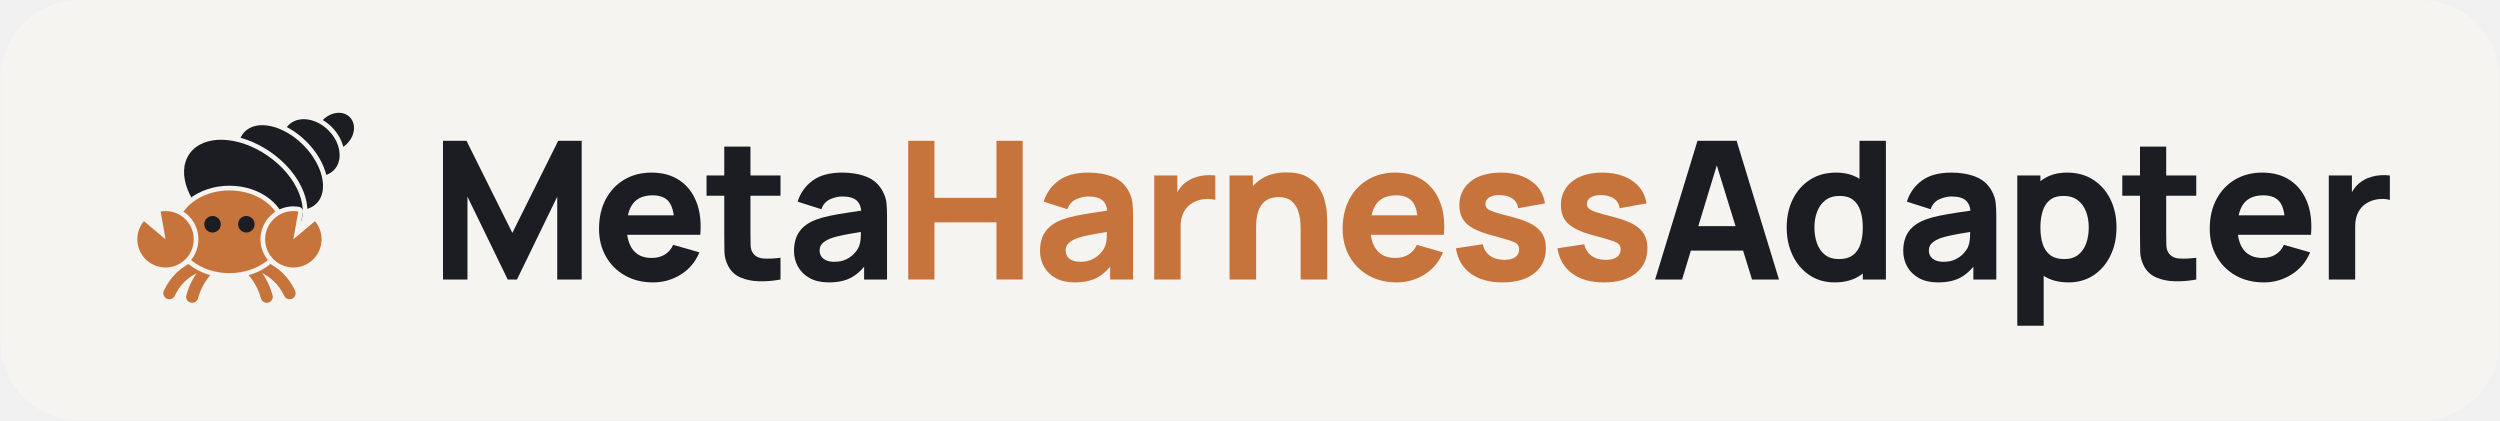
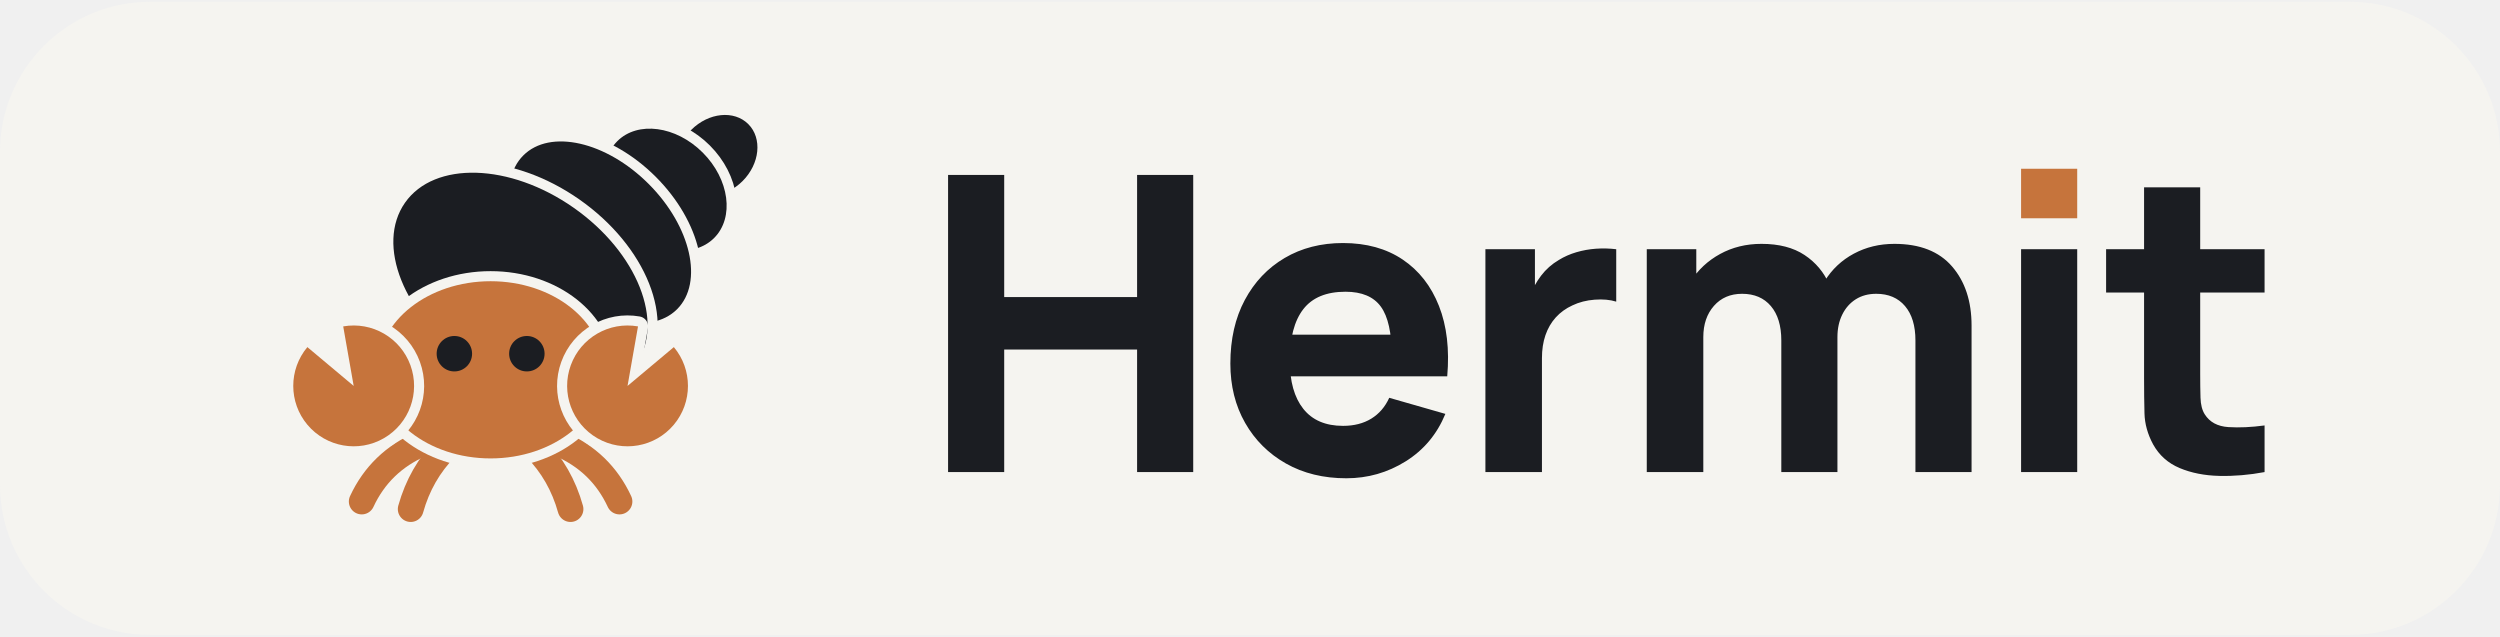
- <svg xmlns="http://www.w3.org/2000/svg" viewBox="-16 -8 570.8 96" width="571" height="96" role="img" aria-label="MetaHarnessAdapter">
-   <rect x="-16" y="-8" width="570.8" height="96" rx="18" fill="#F5F4F0" />
+ <svg xmlns="http://www.w3.org/2000/svg" viewBox="-16 5.7 266.54 67.5" width="267" height="68" role="img" aria-label="Hermit">
+   <rect x="-16" y="5.7" width="266.54" height="67.5" rx="16" fill="#F5F4F0" />
  <g transform="translate(8 8) scale(1)">
    <g transform="translate(6.4 6.4) scale(0.85875) translate(-4.49 -10.44)">
      <defs>
        <mask id="ht0" maskUnits="userSpaceOnUse" x="-20" y="-20" width="110" height="110">
          <rect x="-20" y="-20" width="110" height="110" fill="#fff" />
          <g transform="rotate(45 33 36)" fill="#000" stroke="#000" stroke-width="2.5" stroke-linejoin="round">
            <ellipse cx="37.5" cy="14" rx="8.5" ry="6.5" />
            <ellipse cx="35.5" cy="23.5" rx="13.5" ry="8.5" />
            <ellipse cx="33" cy="35" rx="17.5" ry="11.5" transform="rotate(-10 33 35)" />
          </g>
          <g fill="#000" stroke="#000" stroke-width="2.5" stroke-linejoin="round">
            <ellipse cx="30" cy="46" rx="14" ry="11" />
            <path d="M13 48L11.70 40.61A7.5 7.5 0 1 1 7.25 43.18Z" />
            <path d="M47 48L52.75 43.18A7.5 7.5 0 1 1 48.30 40.61Z" />
          </g>
        </mask>
        <mask id="ht1" maskUnits="userSpaceOnUse" x="-20" y="-20" width="110" height="110">
          <rect x="-20" y="-20" width="110" height="110" fill="#fff" />
          <g transform="rotate(45 33 36)" fill="#000" stroke="#000" stroke-width="2.5" stroke-linejoin="round">
            <ellipse cx="35.5" cy="23.5" rx="13.5" ry="8.5" />
            <ellipse cx="33" cy="35" rx="17.5" ry="11.5" transform="rotate(-10 33 35)" />
          </g>
          <g fill="#000" stroke="#000" stroke-width="2.5" stroke-linejoin="round">
            <ellipse cx="30" cy="46" rx="14" ry="11" />
            <path d="M13 48L11.70 40.61A7.5 7.5 0 1 1 7.25 43.18Z" />
            <path d="M47 48L52.75 43.18A7.5 7.5 0 1 1 48.30 40.61Z" />
          </g>
        </mask>
        <mask id="ht2" maskUnits="userSpaceOnUse" x="-20" y="-20" width="110" height="110">
          <rect x="-20" y="-20" width="110" height="110" fill="#fff" />
          <g transform="rotate(45 33 36)" fill="#000" stroke="#000" stroke-width="2.5" stroke-linejoin="round">
            <ellipse cx="33" cy="35" rx="17.5" ry="11.5" transform="rotate(-10 33 35)" />
          </g>
          <g fill="#000" stroke="#000" stroke-width="2.5" stroke-linejoin="round">
            <ellipse cx="30" cy="46" rx="14" ry="11" />
            <path d="M13 48L11.70 40.61A7.5 7.5 0 1 1 7.25 43.18Z" />
            <path d="M47 48L52.75 43.18A7.5 7.5 0 1 1 48.30 40.61Z" />
          </g>
        </mask>
        <mask id="ht3" maskUnits="userSpaceOnUse" x="-20" y="-20" width="110" height="110">
          <rect x="-20" y="-20" width="110" height="110" fill="#fff" />
          <g fill="#000" stroke="#000" stroke-width="2.5" stroke-linejoin="round">
            <ellipse cx="30" cy="46" rx="14" ry="11" />
            <path d="M13 48L11.70 40.61A7.5 7.5 0 1 1 7.25 43.18Z" />
            <path d="M47 48L52.75 43.18A7.5 7.5 0 1 1 48.30 40.61Z" />
          </g>
        </mask>
        <mask id="hl" maskUnits="userSpaceOnUse" x="-20" y="-20" width="110" height="110">
          <rect x="-20" y="-20" width="110" height="110" fill="#fff" />
          <g fill="#000" stroke="#000" stroke-width="2.5" stroke-linejoin="round">
            <ellipse cx="30" cy="46" rx="14" ry="11" />
            <path d="M13 48L11.70 40.61A7.5 7.5 0 1 1 7.25 43.18Z" />
            <path d="M47 48L52.75 43.18A7.5 7.5 0 1 1 48.30 40.61Z" />
          </g>
        </mask>
        <mask id="hb" maskUnits="userSpaceOnUse" x="-20" y="-20" width="110" height="110">
          <rect x="-20" y="-20" width="110" height="110" fill="#fff" />
          <g fill="#000" stroke="#000" stroke-width="2.5" stroke-linejoin="round">
            <path d="M13 48L11.70 40.61A7.5 7.5 0 1 1 7.25 43.18Z" />
            <path d="M47 48L52.75 43.18A7.5 7.5 0 1 1 48.30 40.61Z" />
          </g>
        </mask>
      </defs>
      <g mask="url(#ht0)">
        <g transform="rotate(45 33 36)" fill="#1B1D22">
          <ellipse cx="39" cy="6.5" rx="4.5" ry="5.5" />
        </g>
      </g>
      <g mask="url(#ht1)">
        <g transform="rotate(45 33 36)" fill="#1B1D22">
          <ellipse cx="37.5" cy="14" rx="8.5" ry="6.5" />
        </g>
      </g>
      <g mask="url(#ht2)">
        <g transform="rotate(45 33 36)" fill="#1B1D22">
          <ellipse cx="35.5" cy="23.5" rx="13.5" ry="8.5" />
        </g>
      </g>
      <g mask="url(#ht3)">
        <g transform="rotate(45 33 36)" fill="#1B1D22">
          <ellipse cx="33" cy="35" rx="17.5" ry="11.5" transform="rotate(-10 33 35)" />
        </g>
      </g>
      <g mask="url(#hl)" fill="none" stroke="#C6743C" stroke-width="3.2" stroke-linecap="round">
        <path d="M21.40 55.20q-5.10 2.20 -7.40 7.15" />
        <path d="M24.42 55.70q-3.10 3.15 -4.34 7.59" />
        <path d="M38.60 55.20q5.10 2.20 7.40 7.15" />
        <path d="M35.58 55.70q3.10 3.15 4.34 7.59" />
      </g>
      <g mask="url(#hb)" fill="#C6743C">
        <ellipse cx="30" cy="46" rx="14" ry="11" />
      </g>
      <g fill="#C6743C">
        <path d="M13 48L11.70 40.61A7.5 7.5 0 1 1 7.25 43.18Z" />
        <path d="M47 48L52.75 43.18A7.5 7.5 0 1 1 48.30 40.61Z" />
      </g>
      <g fill="#1B1D22">
        <circle cx="25.5" cy="44" r="2.2" />
        <circle cx="34.5" cy="44" r="2.2" />
      </g>
    </g>
  </g>
-   <g transform="translate(-8 0)">
-     <path d="M93.08 55.84V24.16H98.448L108.92 45.192L119.392 24.16H124.76V55.84H119.172V36.92L109.976 55.84H107.864L98.668 36.92V55.84Z" fill="#1B1D22" />
-   </g>
-   <g transform="translate(-8 0)">
-     <path d="M141.084 56.5Q137.432 56.5 134.649 54.927Q131.866 53.354 130.293 50.593Q128.72 47.832 128.72 44.268Q128.72 40.374 130.26 37.492Q131.8 34.61 134.506 33.015Q137.212 31.42 140.732 31.42Q144.472 31.42 147.09 33.18Q149.708 34.94 150.962 38.13Q152.216 41.32 151.842 45.632H145.924V43.432Q145.924 39.802 144.769 38.207Q143.614 36.612 140.996 36.612Q137.938 36.612 136.497 38.471Q135.056 40.33 135.056 43.96Q135.056 47.282 136.497 49.097Q137.938 50.912 140.732 50.912Q142.492 50.912 143.746 50.142Q145.0 49.372 145.66 47.92L151.644 49.636Q150.302 52.892 147.409 54.696Q144.516 56.5 141.084 56.5ZM133.208 45.632V41.188H148.96V45.632Z" fill="#1B1D22" />
-   </g>
-   <g transform="translate(-8 0)">
-     <path d="M170.168 55.84Q167.704 56.302 165.339 56.247Q162.974 56.192 161.115 55.411Q159.256 54.63 158.288 52.892Q157.408 51.264 157.364 49.581Q157.32 47.898 157.32 45.764V25.48H163.304V45.412Q163.304 46.798 163.337 47.909Q163.37 49.02 163.788 49.68Q164.58 50.934 166.318 51.044Q168.056 51.154 170.168 50.868ZM153.272 36.7V32.08H170.168V36.7Z" fill="#1B1D22" />
-   </g>
-   <g transform="translate(-8 0)">
-     <path d="M181.168 56.5Q178.616 56.5 176.845 55.521Q175.074 54.542 174.161 52.903Q173.248 51.264 173.248 49.284Q173.248 47.634 173.754 46.27Q174.26 44.906 175.393 43.861Q176.526 42.816 178.44 42.112Q179.76 41.628 181.586 41.254Q183.412 40.88 185.722 40.539Q188.032 40.198 190.804 39.78L188.648 40.968Q188.648 38.856 187.636 37.866Q186.624 36.876 184.248 36.876Q182.928 36.876 181.498 37.514Q180.068 38.152 179.496 39.78L174.084 38.064Q174.986 35.116 177.472 33.268Q179.958 31.42 184.248 31.42Q187.394 31.42 189.836 32.388Q192.278 33.356 193.532 35.732Q194.236 37.052 194.368 38.372Q194.5 39.692 194.5 41.32V55.84H189.264V50.956L190.012 51.968Q188.274 54.366 186.261 55.433Q184.248 56.5 181.168 56.5ZM182.444 51.792Q184.094 51.792 185.227 51.209Q186.36 50.626 187.031 49.878Q187.702 49.13 187.944 48.624Q188.406 47.656 188.483 46.369Q188.56 45.082 188.56 44.224L190.32 44.664Q187.658 45.104 186.008 45.401Q184.358 45.698 183.346 45.94Q182.334 46.182 181.564 46.468Q180.684 46.82 180.145 47.227Q179.606 47.634 179.353 48.118Q179.1 48.602 179.1 49.196Q179.1 50.01 179.507 50.593Q179.914 51.176 180.662 51.484Q181.41 51.792 182.444 51.792Z" fill="#1B1D22" />
-   </g>
-   <g transform="translate(-8 0)">
-     <path d="M199.34 55.84V24.16H205.324V37.184H219.492V24.16H225.476V55.84H219.492V42.772H205.324V55.84Z" fill="#C6743C" />
-   </g>
-   <g transform="translate(-8 0)">
-     <path d="M237.356 56.5Q234.804 56.5 233.033 55.521Q231.262 54.542 230.349 52.903Q229.436 51.264 229.436 49.284Q229.436 47.634 229.942 46.27Q230.448 44.906 231.581 43.861Q232.714 42.816 234.628 42.112Q235.948 41.628 237.774 41.254Q239.6 40.88 241.91 40.539Q244.22 40.198 246.992 39.78L244.836 40.968Q244.836 38.856 243.824 37.866Q242.812 36.876 240.436 36.876Q239.116 36.876 237.686 37.514Q236.256 38.152 235.684 39.78L230.272 38.064Q231.174 35.116 233.66 33.268Q236.146 31.42 240.436 31.42Q243.582 31.42 246.024 32.388Q248.466 33.356 249.72 35.732Q250.424 37.052 250.556 38.372Q250.688 39.692 250.688 41.32V55.84H245.452V50.956L246.2 51.968Q244.462 54.366 242.449 55.433Q240.436 56.5 237.356 56.5ZM238.632 51.792Q240.282 51.792 241.415 51.209Q242.548 50.626 243.219 49.878Q243.89 49.13 244.132 48.624Q244.594 47.656 244.671 46.369Q244.748 45.082 244.748 44.224L246.508 44.664Q243.846 45.104 242.196 45.401Q240.546 45.698 239.534 45.94Q238.522 46.182 237.752 46.468Q236.872 46.82 236.333 47.227Q235.794 47.634 235.541 48.118Q235.288 48.602 235.288 49.196Q235.288 50.01 235.695 50.593Q236.102 51.176 236.85 51.484Q237.598 51.792 238.632 51.792Z" fill="#C6743C" />
-   </g>
-   <g transform="translate(-8 0)">
-     <path d="M255.528 55.84V32.08H260.808V37.888L260.236 37.14Q260.698 35.908 261.468 34.896Q262.238 33.884 263.36 33.224Q264.218 32.696 265.23 32.399Q266.242 32.102 267.32 32.025Q268.398 31.948 269.476 32.08V37.668Q268.486 37.36 267.177 37.459Q265.868 37.558 264.812 38.064Q263.756 38.548 263.03 39.351Q262.304 40.154 261.93 41.243Q261.556 42.332 261.556 43.696V55.84Z" fill="#C6743C" />
-   </g>
-   <g transform="translate(-8 0)">
-     <path d="M288.968 55.84V44.62Q288.968 43.806 288.88 42.541Q288.792 41.276 288.33 40.0Q287.868 38.724 286.823 37.866Q285.778 37.008 283.864 37.008Q283.094 37.008 282.214 37.25Q281.334 37.492 280.564 38.185Q279.794 38.878 279.299 40.22Q278.804 41.562 278.804 43.784L275.372 42.156Q275.372 39.34 276.516 36.876Q277.66 34.412 279.959 32.894Q282.258 31.376 285.756 31.376Q288.55 31.376 290.31 32.322Q292.07 33.268 293.049 34.72Q294.028 36.172 294.446 37.745Q294.864 39.318 294.952 40.616Q295.04 41.914 295.04 42.508V55.84ZM272.732 55.84V32.08H278.056V39.956H278.804V55.84Z" fill="#C6743C" />
-   </g>
-   <g transform="translate(-8 0)">
-     <path d="M310.924 56.5Q307.272 56.5 304.489 54.927Q301.706 53.354 300.133 50.593Q298.56 47.832 298.56 44.268Q298.56 40.374 300.1 37.492Q301.64 34.61 304.346 33.015Q307.052 31.42 310.572 31.42Q314.312 31.42 316.93 33.18Q319.548 34.94 320.802 38.13Q322.056 41.32 321.682 45.632H315.764V43.432Q315.764 39.802 314.609 38.207Q313.454 36.612 310.836 36.612Q307.778 36.612 306.337 38.471Q304.896 40.33 304.896 43.96Q304.896 47.282 306.337 49.097Q307.778 50.912 310.572 50.912Q312.332 50.912 313.586 50.142Q314.84 49.372 315.5 47.92L321.484 49.636Q320.142 52.892 317.249 54.696Q314.356 56.5 310.924 56.5ZM303.048 45.632V41.188H318.8V45.632Z" fill="#C6743C" />
-   </g>
-   <g transform="translate(-8 0)">
-     <path d="M335.036 56.5Q330.548 56.5 327.787 54.465Q325.026 52.43 324.432 48.712L330.548 47.788Q330.922 49.46 332.209 50.406Q333.496 51.352 335.476 51.352Q337.104 51.352 337.984 50.725Q338.864 50.098 338.864 48.976Q338.864 48.272 338.512 47.843Q338.16 47.414 336.939 46.996Q335.718 46.578 333.144 45.896Q330.24 45.148 328.502 44.224Q326.764 43.3 325.994 42.013Q325.224 40.726 325.224 38.9Q325.224 36.612 326.39 34.929Q327.556 33.246 329.679 32.333Q331.802 31.42 334.684 31.42Q337.478 31.42 339.634 32.278Q341.79 33.136 343.121 34.72Q344.452 36.304 344.76 38.46L338.644 39.56Q338.49 38.24 337.5 37.47Q336.51 36.7 334.816 36.568Q333.166 36.458 332.165 37.008Q331.164 37.558 331.164 38.592Q331.164 39.208 331.593 39.626Q332.022 40.044 333.375 40.484Q334.728 40.924 337.5 41.628Q340.206 42.332 341.845 43.267Q343.484 44.202 344.232 45.511Q344.98 46.82 344.98 48.668Q344.98 52.32 342.34 54.41Q339.7 56.5 335.036 56.5Z" fill="#C6743C" />
-   </g>
-   <g transform="translate(-8 0)">
-     <path d="M358.224 56.5Q353.736 56.5 350.975 54.465Q348.214 52.43 347.62 48.712L353.736 47.788Q354.11 49.46 355.397 50.406Q356.684 51.352 358.664 51.352Q360.292 51.352 361.172 50.725Q362.052 50.098 362.052 48.976Q362.052 48.272 361.7 47.843Q361.348 47.414 360.127 46.996Q358.906 46.578 356.332 45.896Q353.428 45.148 351.69 44.224Q349.952 43.3 349.182 42.013Q348.412 40.726 348.412 38.9Q348.412 36.612 349.578 34.929Q350.744 33.246 352.867 32.333Q354.99 31.42 357.872 31.42Q360.666 31.42 362.822 32.278Q364.978 33.136 366.309 34.72Q367.64 36.304 367.948 38.46L361.832 39.56Q361.678 38.24 360.688 37.47Q359.698 36.7 358.004 36.568Q356.354 36.458 355.353 37.008Q354.352 37.558 354.352 38.592Q354.352 39.208 354.781 39.626Q355.21 40.044 356.563 40.484Q357.916 40.924 360.688 41.628Q363.394 42.332 365.033 43.267Q366.672 44.202 367.42 45.511Q368.168 46.82 368.168 48.668Q368.168 52.32 365.528 54.41Q362.888 56.5 358.224 56.5Z" fill="#C6743C" />
-   </g>
-   <g transform="translate(-8 0)">
-     <path d="M369.928 55.84 379.608 24.16H388.54L398.22 55.84H392.06L383.436 27.9H384.58L376.088 55.84ZM375.736 49.24V43.652H392.456V49.24Z" fill="#1B1D22" />
-   </g>
-   <g transform="translate(-8 0)">
-     <path d="M410.936 56.5Q407.658 56.5 405.194 54.85Q402.73 53.2 401.355 50.362Q399.98 47.524 399.98 43.96Q399.98 40.33 401.377 37.503Q402.774 34.676 405.304 33.048Q407.834 31.42 411.244 31.42Q414.632 31.42 416.942 33.07Q419.252 34.72 420.44 37.558Q421.628 40.396 421.628 43.96Q421.628 47.524 420.429 50.362Q419.23 53.2 416.854 54.85Q414.478 56.5 410.936 56.5ZM411.904 51.176Q413.906 51.176 415.105 50.274Q416.304 49.372 416.832 47.744Q417.36 46.116 417.36 43.96Q417.36 41.804 416.832 40.176Q416.304 38.548 415.149 37.646Q413.994 36.744 412.124 36.744Q410.122 36.744 408.835 37.723Q407.548 38.702 406.932 40.341Q406.316 41.98 406.316 43.96Q406.316 45.962 406.91 47.601Q407.504 49.24 408.736 50.208Q409.968 51.176 411.904 51.176ZM417.36 55.84V39.56H416.612V24.16H422.64V55.84Z" fill="#1B1D22" />
-   </g>
-   <g transform="translate(-8 0)">
-     <path d="M434.52 56.5Q431.968 56.5 430.197 55.521Q428.426 54.542 427.513 52.903Q426.6 51.264 426.6 49.284Q426.6 47.634 427.106 46.27Q427.612 44.906 428.745 43.861Q429.878 42.816 431.792 42.112Q433.112 41.628 434.938 41.254Q436.764 40.88 439.074 40.539Q441.384 40.198 444.156 39.78L442 40.968Q442 38.856 440.988 37.866Q439.976 36.876 437.6 36.876Q436.28 36.876 434.85 37.514Q433.42 38.152 432.848 39.78L427.436 38.064Q428.338 35.116 430.824 33.268Q433.31 31.42 437.6 31.42Q440.746 31.42 443.188 32.388Q445.63 33.356 446.884 35.732Q447.588 37.052 447.72 38.372Q447.852 39.692 447.852 41.32V55.84H442.616V50.956L443.364 51.968Q441.626 54.366 439.613 55.433Q437.6 56.5 434.52 56.5ZM435.796 51.792Q437.446 51.792 438.579 51.209Q439.712 50.626 440.383 49.878Q441.054 49.13 441.296 48.624Q441.758 47.656 441.835 46.369Q441.912 45.082 441.912 44.224L443.672 44.664Q441.01 45.104 439.36 45.401Q437.71 45.698 436.698 45.94Q435.686 46.182 434.916 46.468Q434.036 46.82 433.497 47.227Q432.958 47.634 432.705 48.118Q432.452 48.602 432.452 49.196Q432.452 50.01 432.859 50.593Q433.266 51.176 434.014 51.484Q434.762 51.792 435.796 51.792Z" fill="#1B1D22" />
-   </g>
-   <g transform="translate(-8 0)">
-     <path d="M464.352 56.5Q460.81 56.5 458.434 54.85Q456.058 53.2 454.859 50.362Q453.66 47.524 453.66 43.96Q453.66 40.396 454.848 37.558Q456.036 34.72 458.346 33.07Q460.656 31.42 464.044 31.42Q467.454 31.42 469.984 33.048Q472.514 34.676 473.911 37.503Q475.308 40.33 475.308 43.96Q475.308 47.524 473.933 50.362Q472.558 53.2 470.094 54.85Q467.63 56.5 464.352 56.5ZM452.648 66.4V32.08H457.928V48.36H458.676V66.4ZM463.384 51.176Q465.32 51.176 466.552 50.208Q467.784 49.24 468.378 47.601Q468.972 45.962 468.972 43.96Q468.972 41.98 468.356 40.341Q467.74 38.702 466.453 37.723Q465.166 36.744 463.164 36.744Q461.294 36.744 460.139 37.646Q458.984 38.548 458.456 40.176Q457.928 41.804 457.928 43.96Q457.928 46.116 458.456 47.744Q458.984 49.372 460.183 50.274Q461.382 51.176 463.384 51.176Z" fill="#1B1D22" />
-   </g>
-   <g transform="translate(-8 0)">
-     <path d="M493.524 55.84Q491.06 56.302 488.695 56.247Q486.33 56.192 484.471 55.411Q482.612 54.63 481.644 52.892Q480.764 51.264 480.72 49.581Q480.676 47.898 480.676 45.764V25.48H486.66V45.412Q486.66 46.798 486.693 47.909Q486.726 49.02 487.144 49.68Q487.936 50.934 489.674 51.044Q491.412 51.154 493.524 50.868ZM476.628 36.7V32.08H493.524V36.7Z" fill="#1B1D22" />
-   </g>
-   <g transform="translate(-8 0)">
-     <path d="M508.968 56.5Q505.316 56.5 502.533 54.927Q499.75 53.354 498.177 50.593Q496.604 47.832 496.604 44.268Q496.604 40.374 498.144 37.492Q499.684 34.61 502.39 33.015Q505.096 31.42 508.616 31.42Q512.356 31.42 514.974 33.18Q517.592 34.94 518.846 38.13Q520.1 41.32 519.726 45.632H513.808V43.432Q513.808 39.802 512.653 38.207Q511.498 36.612 508.88 36.612Q505.822 36.612 504.381 38.471Q502.94 40.33 502.94 43.96Q502.94 47.282 504.381 49.097Q505.822 50.912 508.616 50.912Q510.376 50.912 511.63 50.142Q512.884 49.372 513.544 47.92L519.528 49.636Q518.186 52.892 515.293 54.696Q512.4 56.5 508.968 56.5ZM501.092 45.632V41.188H516.844V45.632Z" fill="#1B1D22" />
-   </g>
-   <g transform="translate(-8 0)">
-     <path d="M523.796 55.84V32.08H529.076V37.888L528.504 37.14Q528.966 35.908 529.736 34.896Q530.506 33.884 531.628 33.224Q532.486 32.696 533.498 32.399Q534.51 32.102 535.588 32.025Q536.666 31.948 537.744 32.08V37.668Q536.754 37.36 535.445 37.459Q534.136 37.558 533.08 38.064Q532.024 38.548 531.298 39.351Q530.572 40.154 530.198 41.243Q529.824 42.332 529.824 43.696V55.84Z" fill="#1B1D22" />
-   </g>
+   <path d="M85.08 55.84V24.16H91.064V37.184H105.232V24.16H111.216V55.84H105.232V42.772H91.064V55.84ZM127.54 56.5Q123.888 56.5 121.105 54.927Q118.322 53.354 116.749 50.593Q115.176 47.832 115.176 44.268Q115.176 40.374 116.716 37.492Q118.256 34.61 120.962 33.015Q123.668 31.42 127.188 31.42Q130.928 31.42 133.546 33.18Q136.164 34.94 137.418 38.13Q138.672 41.32 138.298 45.632H132.38V43.432Q132.38 39.802 131.225 38.207Q130.07 36.612 127.452 36.612Q124.394 36.612 122.953 38.471Q121.512 40.33 121.512 43.96Q121.512 47.282 122.953 49.097Q124.394 50.912 127.188 50.912Q128.948 50.912 130.202 50.142Q131.456 49.372 132.116 47.92L138.1 49.636Q136.758 52.892 133.865 54.696Q130.972 56.5 127.54 56.5ZM119.664 45.632V41.188H135.416V45.632ZM142.368 55.84V32.08H147.648V37.888L147.076 37.14Q147.538 35.908 148.308 34.896Q149.078 33.884 150.2 33.224Q151.058 32.696 152.07 32.399Q153.082 32.102 154.16 32.025Q155.238 31.948 156.316 32.08V37.668Q155.326 37.36 154.017 37.459Q152.708 37.558 151.652 38.064Q150.596 38.548 149.87 39.351Q149.144 40.154 148.77 41.243Q148.396 42.332 148.396 43.696V55.84ZM188.216 55.84V41.804Q188.216 39.45 187.105 38.141Q185.994 36.832 184.036 36.832Q182.782 36.832 181.858 37.415Q180.934 37.998 180.417 39.043Q179.9 40.088 179.9 41.452L177.392 39.78Q177.392 37.338 178.547 35.468Q179.702 33.598 181.649 32.553Q183.596 31.508 185.972 31.508Q190.042 31.508 192.121 33.917Q194.2 36.326 194.2 40.22V55.84ZM159.572 55.84V32.08H164.852V39.956H165.6V55.84ZM173.916 55.84V41.804Q173.916 39.45 172.805 38.141Q171.694 36.832 169.736 36.832Q167.866 36.832 166.733 38.119Q165.6 39.406 165.6 41.452L163.092 39.692Q163.092 37.36 164.258 35.512Q165.424 33.664 167.393 32.586Q169.362 31.508 171.804 31.508Q174.598 31.508 176.391 32.696Q178.184 33.884 179.042 35.864Q179.9 37.844 179.9 40.22V55.84ZM199.48 55.84V32.08H205.464V55.84ZM225.44 55.84Q222.976 56.302 220.611 56.247Q218.246 56.192 216.387 55.411Q214.528 54.63 213.56 52.892Q212.68 51.264 212.636 49.581Q212.592 47.898 212.592 45.764V25.48H218.576V45.412Q218.576 46.798 218.609 47.909Q218.642 49.02 219.06 49.68Q219.852 50.934 221.59 51.044Q223.328 51.154 225.44 50.868ZM208.544 36.7V32.08H225.44V36.7Z" fill="#1B1D22" />
+   <path d="M199.48 28.78V23.5H205.464V28.78Z" fill="#C6743C" />
</svg>
